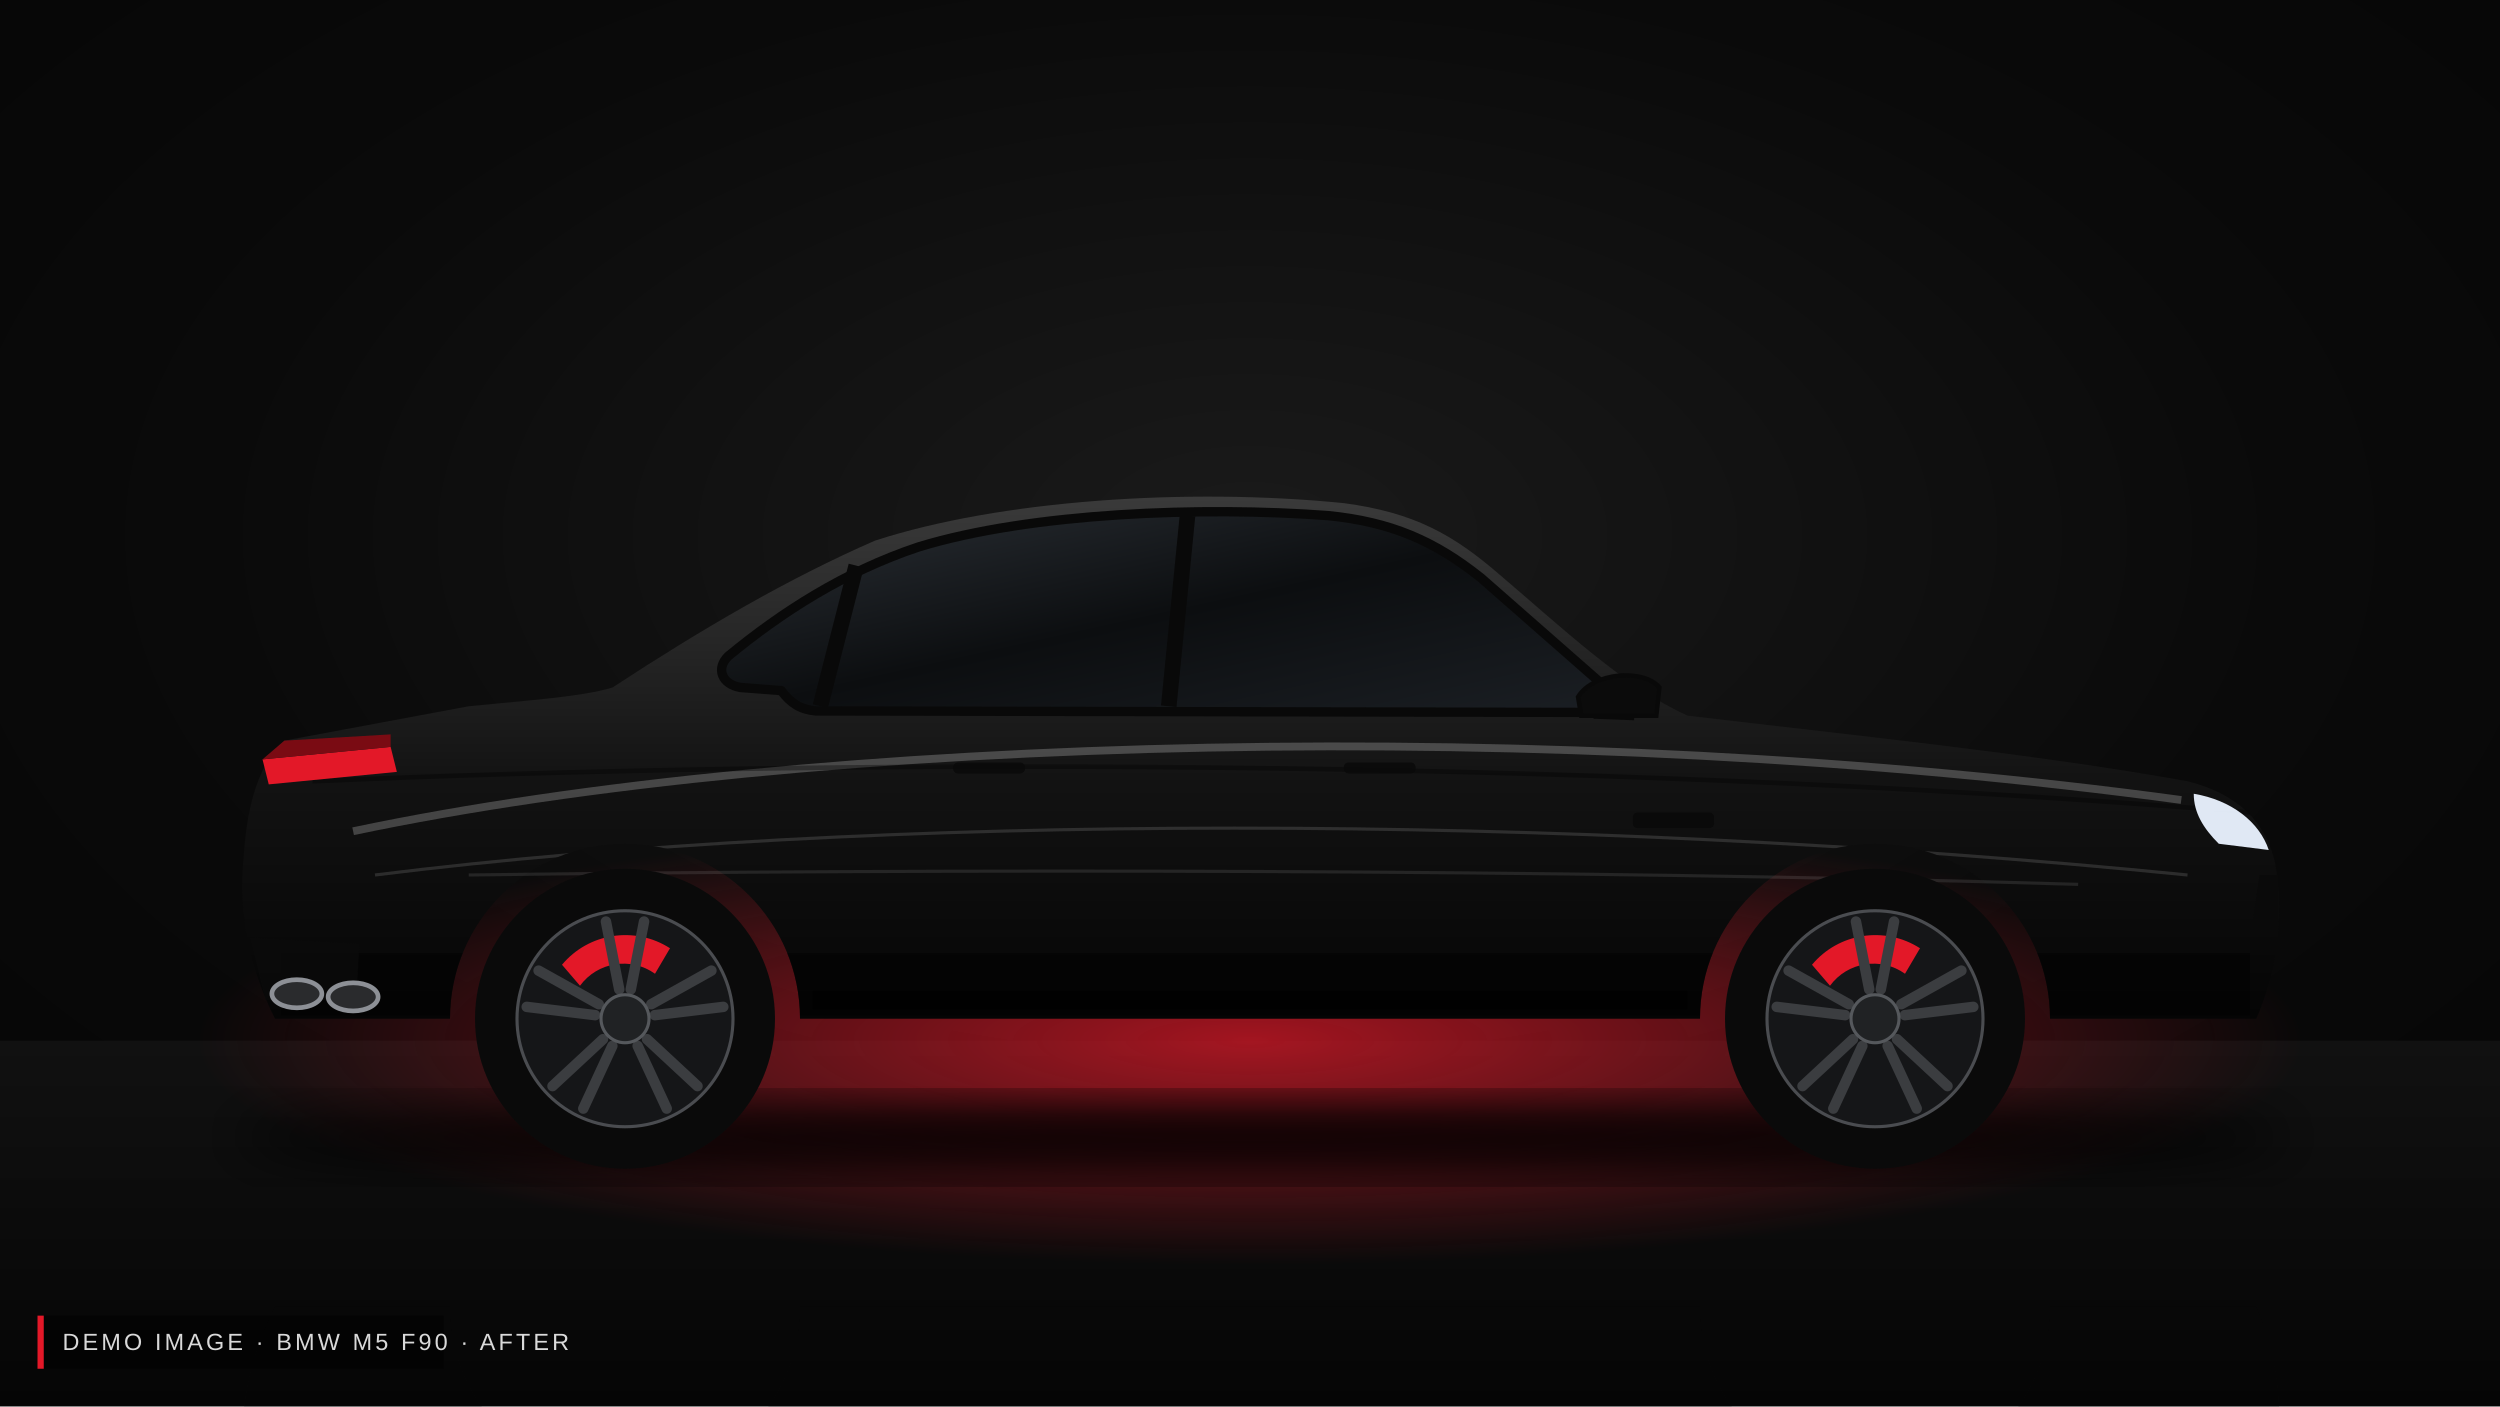
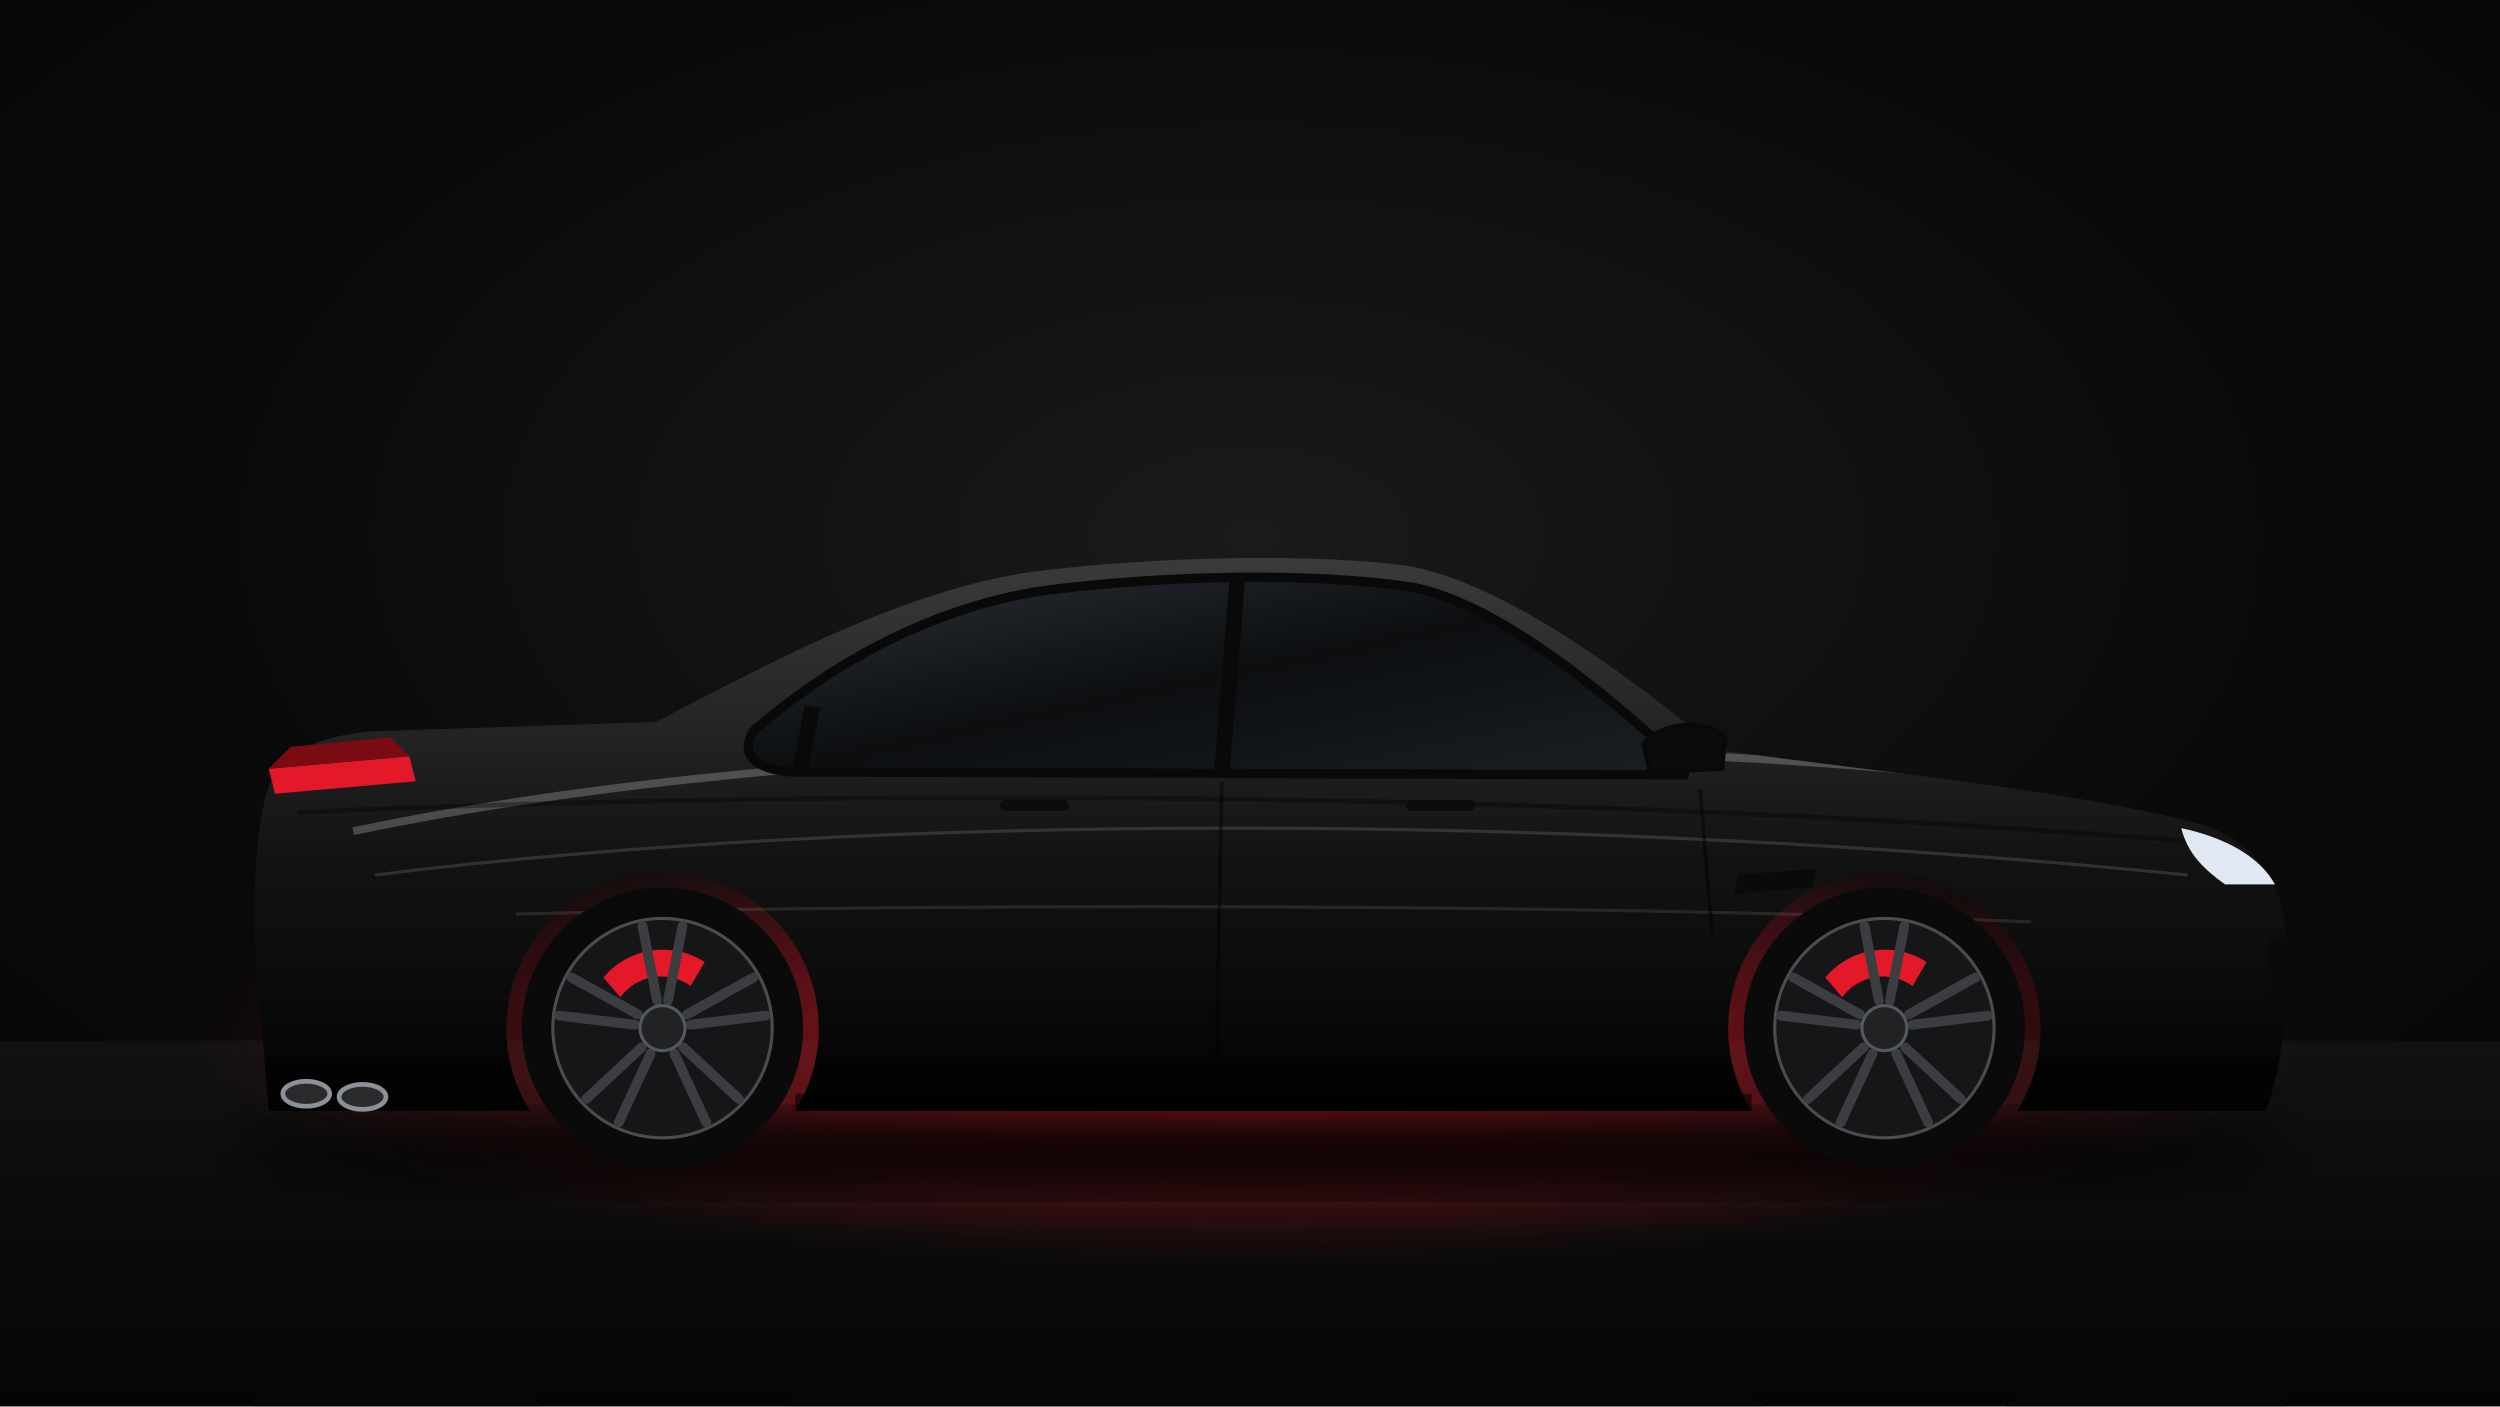
<svg xmlns="http://www.w3.org/2000/svg" viewBox="0 0 1600 900" width="1600" height="900">
  <defs>
    <radialGradient id="bg" cx="50%" cy="38%" r="75%">
      <stop offset="0" stop-color="#1a1a1a" />
      <stop offset=".55" stop-color="#0a0a0a" />
      <stop offset="1" stop-color="#050505" />
    </radialGradient>
    <radialGradient id="redglow" cx="50%" cy="50%" r="50%">
      <stop offset="0" stop-color="#E31828" stop-opacity="0.7" />
      <stop offset="1" stop-color="#E31828" stop-opacity="0" />
    </radialGradient>
    <linearGradient id="paint" x1="0" y1="0" x2="0" y2="1">
      <stop offset="0" stop-color="#3a3a3a" />
      <stop offset=".55" stop-color="#121212" />
      <stop offset="1" stop-color="#050505" />
    </linearGradient>
    <linearGradient id="glass" x1="0" y1="0" x2="1" y2="1">
      <stop offset="0" stop-color="#2b3036" />
      <stop offset=".5" stop-color="#0c0e10" />
      <stop offset="1" stop-color="#1b1f24" />
    </linearGradient>
    <linearGradient id="floor" x1="0" y1="0" x2="0" y2="1">
      <stop offset="0" stop-color="#111" />
      <stop offset="1" stop-color="#050505" />
    </linearGradient>
    <clipPath id="bodyclip">
-       <path d="M176,652 C160,620 152,585 156,548 C158,515 166,488 182,474 L300,452 C340,448 372,446 392,440 C450,402 505,370 560,346 C640,320 760,312 860,322 C905,328 930,342 960,368 C1000,402 1040,440 1080,458 C1180,470 1300,482 1400,500 C1432,508 1450,526 1456,552 C1462,585 1458,620 1444,652 L1312,652 A112,112 0 0 0 1088,652 L512,652 A112,112 0 0 0 288,652 Z" />
+       <path d="M172,711 L166,640 C160,590 162,520 176,494 C190,478 210,470 240,468 L420,462 C500,420 580,378 660,366 C740,356 840,354 900,362 C960,372 1040,430 1100,480 C1200,494 1330,506 1410,528 C1440,538 1458,560 1462,590 C1466,630 1462,680 1450,711 L1291,711 A100,100 0 1 0 1121,711 L509,711 A100,100 0 1 0 339,711 Z" />
    </clipPath>
    <filter id="blur">
      <feGaussianBlur stdDeviation="18" />
    </filter>
  </defs>
  <rect width="1600" height="900" fill="url(#bg)" />
  <rect y="666" width="1600" height="234" fill="url(#floor)" />
  <ellipse cx="800" cy="666" rx="672" ry="144" fill="url(#redglow)" />
  <g transform="translate(0.0,0.0) scale(1)">
-     <ellipse cx="808" cy="728" rx="660" ry="26" fill="#000" opacity=".9" filter="url(#blur)" />
-     <path d="M176,652 C160,620 152,585 156,548 C158,515 166,488 182,474 L300,452 C340,448 372,446 392,440 C450,402 505,370 560,346 C640,320 760,312 860,322 C905,328 930,342 960,368 C1000,402 1040,440 1080,458 C1180,470 1300,482 1400,500 C1432,508 1450,526 1456,552 C1462,585 1458,620 1444,652 L1312,652 A112,112 0 0 0 1088,652 L512,652 A112,112 0 0 0 288,652 Z" fill="url(#paint)" />
+     <ellipse cx="808" cy="738" rx="660" ry="26" fill="#000" opacity=".9" filter="url(#blur)" />
+     <path d="M172,711 L166,640 C160,590 162,520 176,494 C190,478 210,470 240,468 L420,462 C500,420 580,378 660,366 C740,356 840,354 900,362 C960,372 1040,430 1100,480 C1200,494 1330,506 1410,528 C1440,538 1458,560 1462,590 C1466,630 1462,680 1450,711 L1291,711 A100,100 0 1 0 1121,711 L509,711 A100,100 0 1 0 339,711 Z" fill="url(#paint)" />
    <g clip-path="url(#bodyclip)">
      <path d="M226,532 C520,470 1000,458 1396,512" stroke="#fff" stroke-width="5" fill="none" opacity="0.22" />
      <path d="M240,560 C560,520 1000,520 1400,560" stroke="#fff" stroke-width="2" fill="none" opacity="0.132" />
-       <rect x="180" y="610" width="1260" height="40" fill="#000" opacity=".45" />
+       <rect x="150" y="676" width="1330" height="40" fill="#000" opacity=".55" />
+       <rect x="150" y="640" width="1330" height="36" fill="#000" opacity=".2" />
    </g>
-     <path d="M1046,456 L948,370 C918,346 890,334 850,330 C770,324 660,328 588,350 C540,366 500,392 466,420 C458,428 462,438 474,440 L500,442 C506,450 512,454 522,455 Z" fill="url(#glass)" stroke="#090909" stroke-width="6" stroke-linejoin="round" />
-     <path d="M760,330 L748,452" stroke="#090909" stroke-width="10" />
-     <path d="M1046,456 L1020,455" stroke="#090909" stroke-width="10" />
-     <path d="M548,362 L525,452" stroke="#090909" stroke-width="10" />
-     <path d="M200,500 C520,486 1000,484 1440,520" stroke="#000" stroke-width="3" fill="none" opacity=".35" />
-     <path d="M300,560 C600,556 1000,556 1330,566" stroke="#fff" stroke-width="2" fill="none" opacity=".10" />
-     <rect x="1045" y="520" width="52" height="10" rx="3" fill="#090909" opacity=".9" />
-     <path d="M1010,446 C1020,430 1052,428 1062,440 L1060,458 L1012,458 Z" fill="#0b0b0b" stroke="#090909" stroke-width="3" />
-     <rect x="860" y="488" width="46" height="7" rx="3" fill="#090909" opacity=".85" />
-     <rect x="610" y="488" width="46" height="7" rx="3" fill="#090909" opacity=".85" />
-     <path d="M1404,508 C1428,512 1446,526 1452,544 L1420,540 C1410,530 1404,520 1404,508 Z" fill="#eaf2ff" opacity=".95" />
-     <path d="M1446,560 L1458,560 L1458,600 L1440,600 Z" fill="#0a0a0a" />
-     <path d="M168,486 L250,478 L254,494 L172,502 Z" fill="#E31828" />
-     <path d="M168,486 L182,474 L250,470 L250,478 Z" fill="#7a0b13" />
-     <path d="M160,600 L230,604 L228,640 L170,640 Z" fill="#0a0a0a" opacity=".8" />
-     <path d="M520,640 L1080,640" stroke="#000" stroke-width="12" opacity=".5" />
-     <ellipse cx="190" cy="636" rx="16" ry="9" fill="#2a2b2d" stroke="#8d9096" stroke-width="3" />
-     <ellipse cx="226" cy="638" rx="16" ry="9" fill="#2a2b2d" stroke="#8d9096" stroke-width="3" />
+     <path d="M1078,490 C1030,446 962,388 905,376 C840,366 745,368 668,378 C600,388 535,422 482,468 Q470,490 505,494 L1078,496 Z" fill="url(#glass)" stroke="#090909" stroke-width="6" stroke-linejoin="round" />
+     <path d="M792,369 L782,494" stroke="#090909" stroke-width="10" />
+     <path d="M520,452 L512,494" stroke="#090909" stroke-width="10" />
+     <path d="M190,520 C520,505 1000,505 1420,540" stroke="#000" stroke-width="3" fill="none" opacity=".35" />
+     <path d="M330,585 C600,578 1000,578 1300,590" stroke="#fff" stroke-width="2" fill="none" opacity=".10" />
+     <path d="M782,500 L778,700 M1088,505 L1096,600" stroke="#000" stroke-width="2.5" opacity=".45" />
+     <path d="M1112,560 L1162,556 L1160,568 L1110,572 Z" fill="#090909" opacity=".9" />
+     <path d="M1052,476 C1062,462 1094,460 1104,472 L1102,492 L1056,494 Z" fill="#0b0b0b" stroke="#090909" stroke-width="3" />
+     <rect x="900" y="512" width="44" height="7" rx="3" fill="#090909" opacity=".85" />
+     <rect x="640" y="512" width="44" height="7" rx="3" fill="#090909" opacity=".85" />
+     <path d="M1396,530 C1424,536 1446,548 1456,566 L1424,566 C1410,556 1400,546 1396,530 Z" fill="#eaf2ff" opacity=".95" />
+     <path d="M1452,600 L1464,600 L1464,650 L1448,650 Z" fill="#0a0a0a" />
+     <path d="M172,492 L262,484 L266,500 L176,508 Z" fill="#E31828" />
+     <path d="M172,492 L186,478 L250,472 L262,484 Z" fill="#7a0b13" />
+     <path d="M509,700 L1121,700 L1121,711 L509,711 Z" fill="#000" opacity=".55" />
+     <ellipse cx="196" cy="700" rx="15" ry="8" fill="#2a2b2d" stroke="#8d9096" stroke-width="3" />
+     <ellipse cx="232" cy="702" rx="15" ry="8" fill="#2a2b2d" stroke="#8d9096" stroke-width="3" />
    <g>
-       <circle cx="400" cy="652" r="96" fill="#0a0a0a" />
-       <circle cx="400" cy="652" r="69.12" fill="#151618" stroke="#4a4c50" stroke-width="2" />
-       <path d="M359.68,617.44 A52.8,52.8 0 0 1 428.8,606.88 L419.2,623.2 A34.56,34.56 0 0 0 371.2,630.88 Z" fill="#E31828" />
-       <line x1="419.1" y1="649.7" x2="462.9" y2="644.4" stroke="#3b3d40" stroke-width="6.7" stroke-linecap="round" />
-       <line x1="414.1" y1="665.1" x2="446.4" y2="695.1" stroke="#3b3d40" stroke-width="6.7" stroke-linecap="round" />
-       <line x1="408.1" y1="669.4" x2="426.7" y2="709.5" stroke="#3b3d40" stroke-width="6.7" stroke-linecap="round" />
-       <line x1="391.9" y1="669.4" x2="373.3" y2="709.5" stroke="#3b3d40" stroke-width="6.7" stroke-linecap="round" />
-       <line x1="385.9" y1="665.1" x2="353.6" y2="695.1" stroke="#3b3d40" stroke-width="6.7" stroke-linecap="round" />
-       <line x1="380.9" y1="649.7" x2="337.1" y2="644.4" stroke="#3b3d40" stroke-width="6.7" stroke-linecap="round" />
-       <line x1="383.2" y1="642.7" x2="344.7" y2="621.2" stroke="#3b3d40" stroke-width="6.7" stroke-linecap="round" />
-       <line x1="396.3" y1="633.2" x2="387.8" y2="589.8" stroke="#3b3d40" stroke-width="6.7" stroke-linecap="round" />
-       <line x1="403.7" y1="633.2" x2="412.2" y2="589.8" stroke="#3b3d40" stroke-width="6.7" stroke-linecap="round" />
-       <line x1="416.8" y1="642.7" x2="455.3" y2="621.2" stroke="#3b3d40" stroke-width="6.7" stroke-linecap="round" />
-       <circle cx="400" cy="652" r="15.36" fill="#202224" stroke="#55585c" stroke-width="2" />
+       <circle cx="424" cy="658" r="90" fill="#0a0a0a" />
+       <circle cx="424" cy="658" r="70.2" fill="#151618" stroke="#4a4c50" stroke-width="2" />
+       <path d="M386.2,625.6 A49.5,49.5 0 0 1 451,615.7 L442,631 A32.4,32.4 0 0 0 397,638.2 Z" fill="#E31828" />
+       <line x1="441.9" y1="655.8" x2="490.1" y2="650.0" stroke="#3b3d40" stroke-width="6.3" stroke-linecap="round" />
+       <line x1="437.2" y1="670.2" x2="472.8" y2="703.3" stroke="#3b3d40" stroke-width="6.3" stroke-linecap="round" />
+       <line x1="431.6" y1="674.3" x2="452.0" y2="718.4" stroke="#3b3d40" stroke-width="6.3" stroke-linecap="round" />
+       <line x1="416.4" y1="674.3" x2="396.0" y2="718.4" stroke="#3b3d40" stroke-width="6.3" stroke-linecap="round" />
+       <line x1="410.8" y1="670.2" x2="375.2" y2="703.3" stroke="#3b3d40" stroke-width="6.3" stroke-linecap="round" />
+       <line x1="406.1" y1="655.8" x2="357.9" y2="650.0" stroke="#3b3d40" stroke-width="6.3" stroke-linecap="round" />
+       <line x1="408.3" y1="649.2" x2="365.8" y2="625.6" stroke="#3b3d40" stroke-width="6.3" stroke-linecap="round" />
+       <line x1="420.5" y1="640.3" x2="411.2" y2="592.7" stroke="#3b3d40" stroke-width="6.3" stroke-linecap="round" />
+       <line x1="427.5" y1="640.3" x2="436.8" y2="592.7" stroke="#3b3d40" stroke-width="6.3" stroke-linecap="round" />
+       <line x1="439.7" y1="649.2" x2="482.2" y2="625.6" stroke="#3b3d40" stroke-width="6.3" stroke-linecap="round" />
+       <circle cx="424" cy="658" r="14.4" fill="#202224" stroke="#55585c" stroke-width="2" />
    </g>
    <g>
-       <circle cx="1200" cy="652" r="96" fill="#0a0a0a" />
-       <circle cx="1200" cy="652" r="69.12" fill="#151618" stroke="#4a4c50" stroke-width="2" />
-       <path d="M1159.68,617.44 A52.8,52.8 0 0 1 1228.8,606.88 L1219.2,623.2 A34.56,34.56 0 0 0 1171.2,630.88 Z" fill="#E31828" />
-       <line x1="1219.1" y1="649.7" x2="1262.9" y2="644.4" stroke="#3b3d40" stroke-width="6.7" stroke-linecap="round" />
-       <line x1="1214.1" y1="665.1" x2="1246.4" y2="695.1" stroke="#3b3d40" stroke-width="6.7" stroke-linecap="round" />
-       <line x1="1208.1" y1="669.4" x2="1226.7" y2="709.5" stroke="#3b3d40" stroke-width="6.7" stroke-linecap="round" />
-       <line x1="1191.9" y1="669.4" x2="1173.3" y2="709.5" stroke="#3b3d40" stroke-width="6.7" stroke-linecap="round" />
-       <line x1="1185.9" y1="665.1" x2="1153.6" y2="695.1" stroke="#3b3d40" stroke-width="6.7" stroke-linecap="round" />
-       <line x1="1180.9" y1="649.7" x2="1137.1" y2="644.4" stroke="#3b3d40" stroke-width="6.7" stroke-linecap="round" />
-       <line x1="1183.2" y1="642.7" x2="1144.7" y2="621.2" stroke="#3b3d40" stroke-width="6.7" stroke-linecap="round" />
-       <line x1="1196.3" y1="633.2" x2="1187.8" y2="589.8" stroke="#3b3d40" stroke-width="6.7" stroke-linecap="round" />
-       <line x1="1203.7" y1="633.2" x2="1212.2" y2="589.8" stroke="#3b3d40" stroke-width="6.7" stroke-linecap="round" />
-       <line x1="1216.8" y1="642.7" x2="1255.3" y2="621.2" stroke="#3b3d40" stroke-width="6.7" stroke-linecap="round" />
-       <circle cx="1200" cy="652" r="15.36" fill="#202224" stroke="#55585c" stroke-width="2" />
+       <circle cx="1206" cy="658" r="90" fill="#0a0a0a" />
+       <circle cx="1206" cy="658" r="70.2" fill="#151618" stroke="#4a4c50" stroke-width="2" />
+       <path d="M1168.2,625.6 A49.5,49.5 0 0 1 1233,615.7 L1224,631 A32.4,32.4 0 0 0 1179,638.2 Z" fill="#E31828" />
+       <line x1="1223.9" y1="655.8" x2="1272.1" y2="650.0" stroke="#3b3d40" stroke-width="6.3" stroke-linecap="round" />
+       <line x1="1219.2" y1="670.2" x2="1254.8" y2="703.3" stroke="#3b3d40" stroke-width="6.3" stroke-linecap="round" />
+       <line x1="1213.6" y1="674.3" x2="1234.0" y2="718.4" stroke="#3b3d40" stroke-width="6.3" stroke-linecap="round" />
+       <line x1="1198.4" y1="674.3" x2="1178.0" y2="718.4" stroke="#3b3d40" stroke-width="6.3" stroke-linecap="round" />
+       <line x1="1192.8" y1="670.2" x2="1157.2" y2="703.3" stroke="#3b3d40" stroke-width="6.3" stroke-linecap="round" />
+       <line x1="1188.1" y1="655.8" x2="1139.9" y2="650.0" stroke="#3b3d40" stroke-width="6.3" stroke-linecap="round" />
+       <line x1="1190.3" y1="649.2" x2="1147.8" y2="625.6" stroke="#3b3d40" stroke-width="6.3" stroke-linecap="round" />
+       <line x1="1202.5" y1="640.3" x2="1193.2" y2="592.7" stroke="#3b3d40" stroke-width="6.3" stroke-linecap="round" />
+       <line x1="1209.5" y1="640.3" x2="1218.8" y2="592.7" stroke="#3b3d40" stroke-width="6.3" stroke-linecap="round" />
+       <line x1="1221.7" y1="649.2" x2="1264.2" y2="625.6" stroke="#3b3d40" stroke-width="6.3" stroke-linecap="round" />
+       <circle cx="1206" cy="658" r="14.4" fill="#202224" stroke="#55585c" stroke-width="2" />
    </g>
-     <g opacity=".12" transform="translate(0,1488) scale(1,-1)">
-       <path d="M176,652 C160,620 152,585 156,548 C158,515 166,488 182,474 L300,452 C340,448 372,446 392,440 C450,402 505,370 560,346 C640,320 760,312 860,322 C905,328 930,342 960,368 C1000,402 1040,440 1080,458 C1180,470 1300,482 1400,500 C1432,508 1450,526 1456,552 C1462,585 1458,620 1444,652 L1312,652 A112,112 0 0 0 1088,652 L512,652 A112,112 0 0 0 288,652 Z" fill="url(#paint)" />
+     <g opacity=".12" transform="translate(0,1496) scale(1,-1)">
+       <path d="M172,711 L166,640 C160,590 162,520 176,494 C190,478 210,470 240,468 L420,462 C500,420 580,378 660,366 C740,356 840,354 900,362 C960,372 1040,430 1100,480 C1200,494 1330,506 1410,528 C1440,538 1458,560 1462,590 C1466,630 1462,680 1450,711 L1291,711 A100,100 0 1 0 1121,711 L509,711 A100,100 0 1 0 339,711 Z" fill="url(#paint)" />
    </g>
  </g>
-   <g font-family="Arial, Helvetica, sans-serif" fill="#fff">
-     <rect x="24" y="842" width="260" height="34" fill="#000" opacity=".55" />
-     <rect x="24" y="842" width="4" height="34" fill="#E31828" />
-     <text x="40" y="864" font-size="15" letter-spacing="2" opacity=".85">DEMO IMAGE · BMW M5 F90 · AFTER</text>
-   </g>
</svg>
